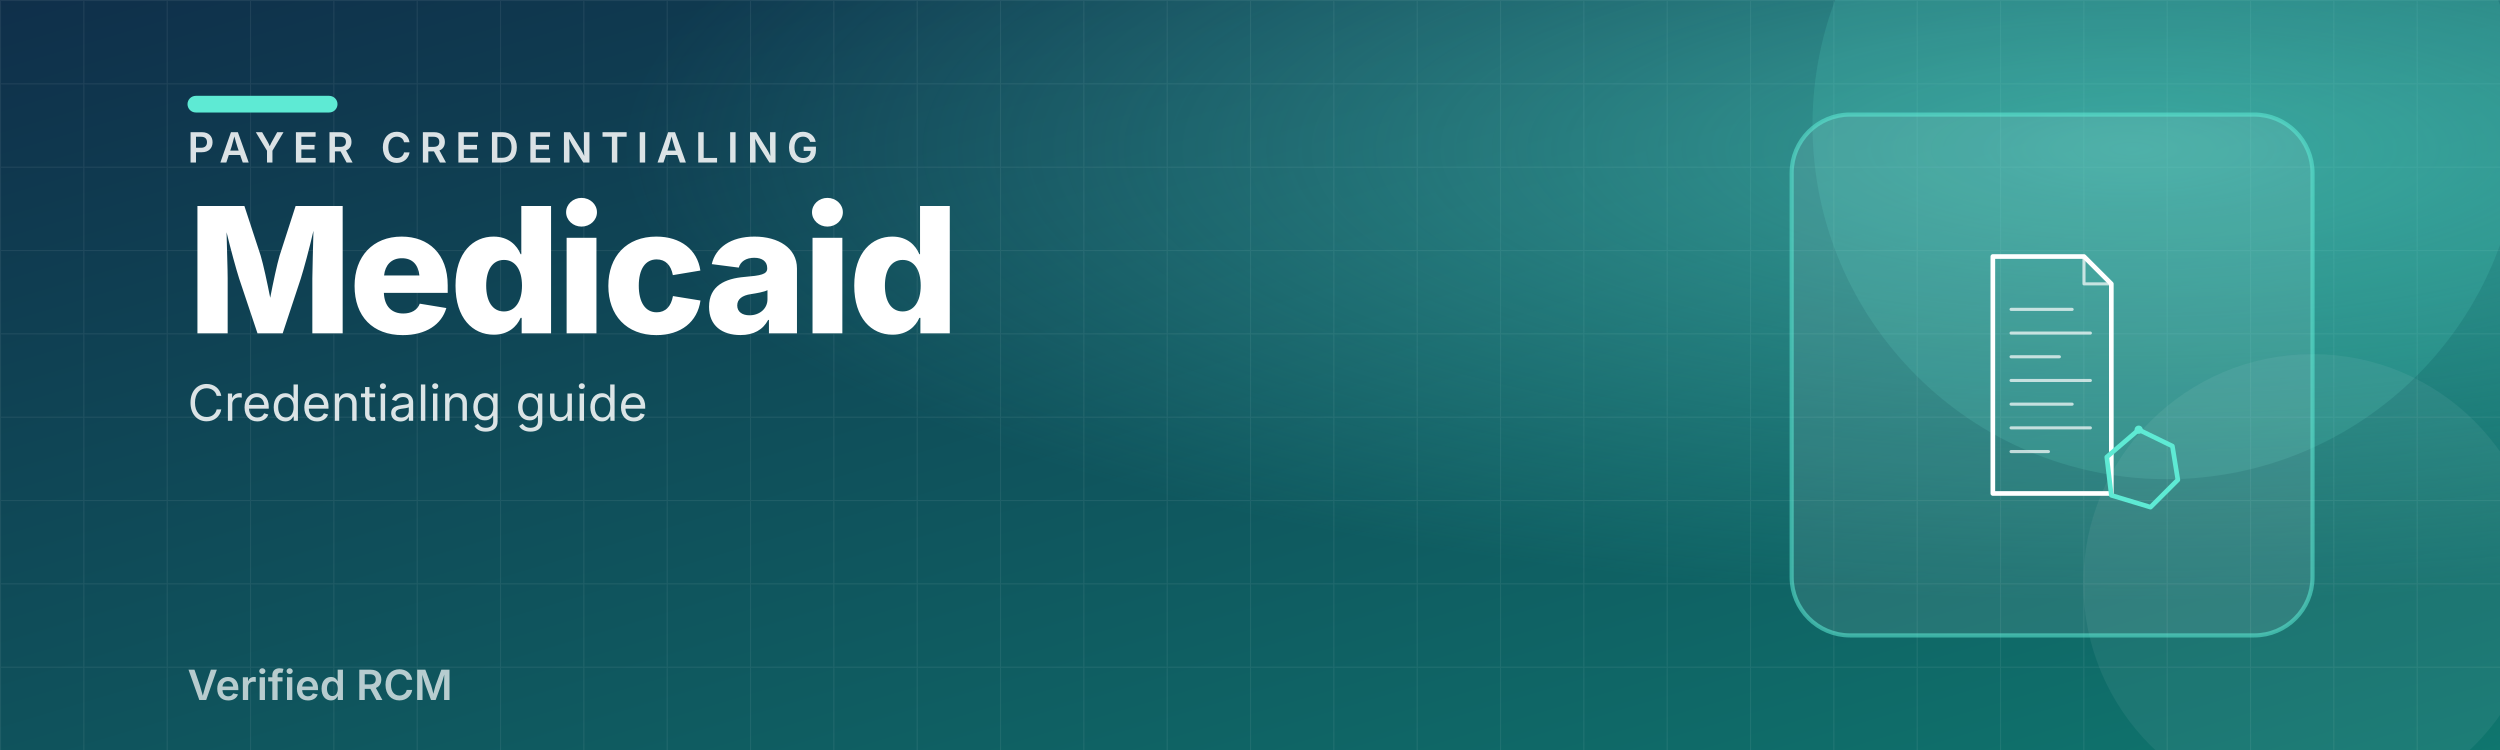
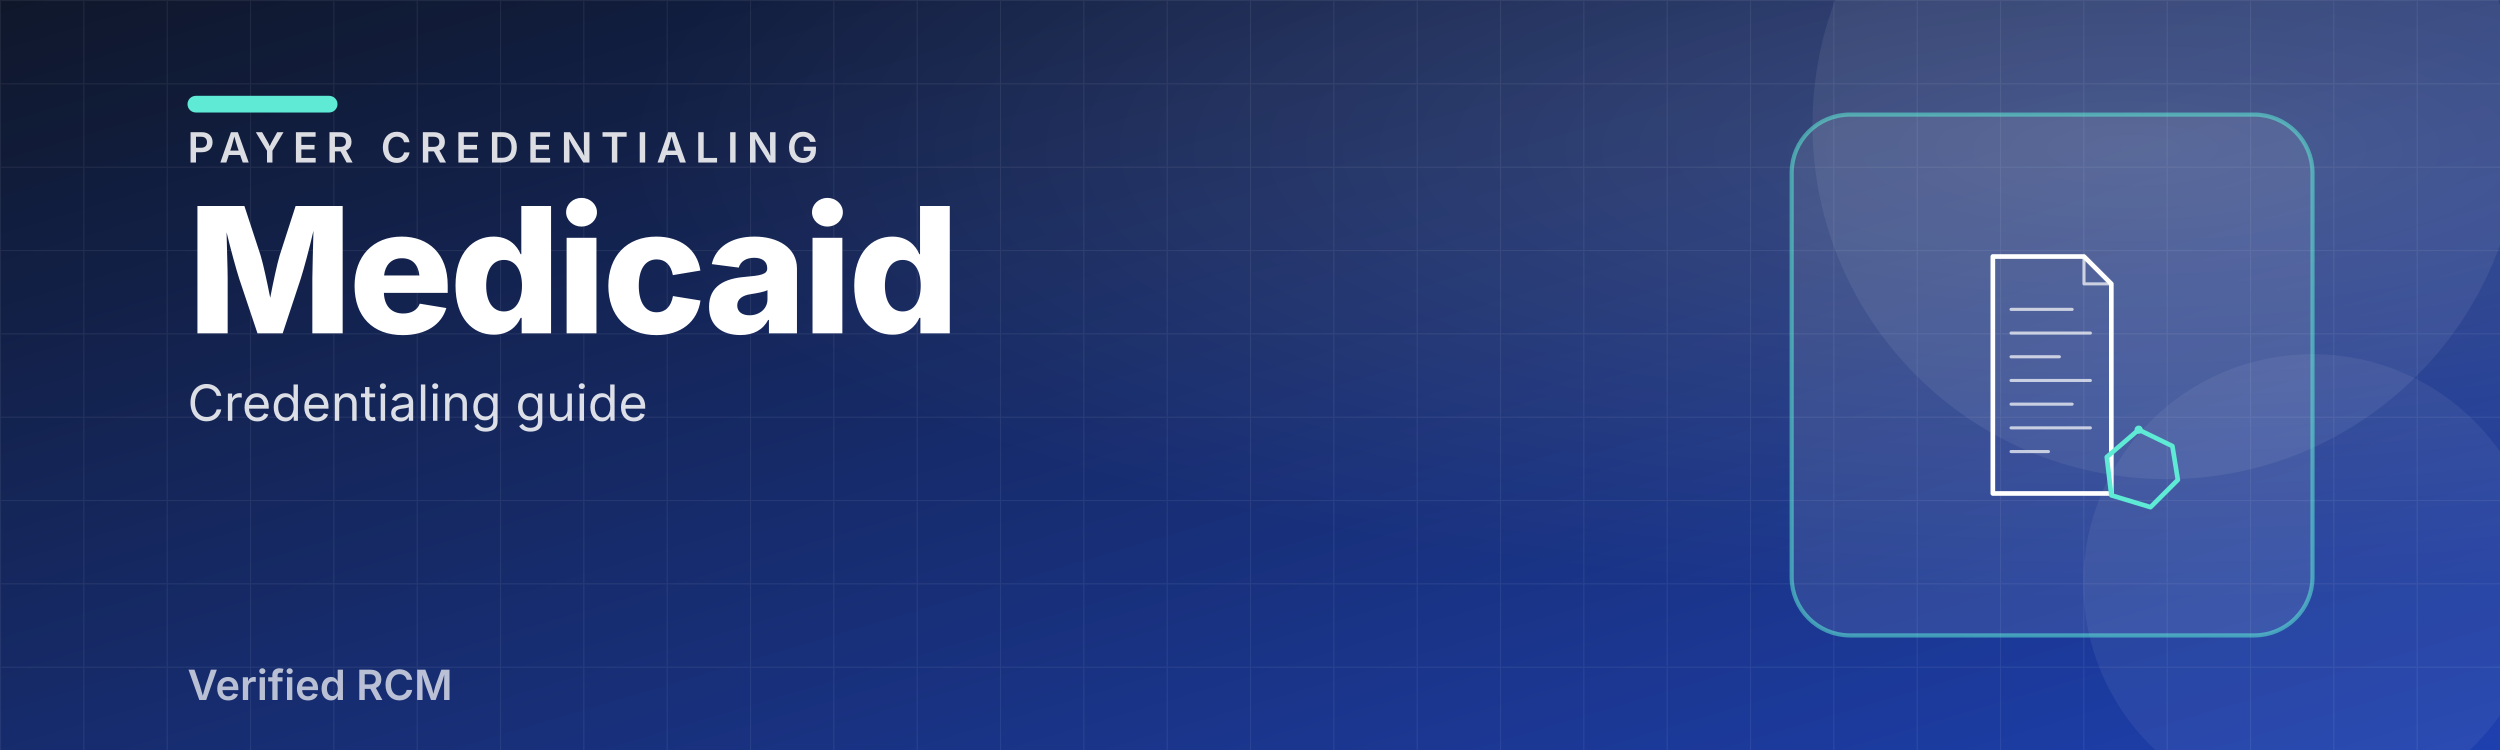
<svg xmlns="http://www.w3.org/2000/svg" width="1200" height="360" viewBox="0 0 1200 360" role="img" aria-label="Medicaid, Credentialing guide">
  <defs>
    <linearGradient id="bgcredentialingmedicaid" x1="0" y1="0" x2="1" y2="1">
-       <stop offset="0" stop-color="#0f2f4a" />
-       <stop offset="1" stop-color="#0f766e" />
+       <stop offset="0" stop-color="#0f172a" />
+       <stop offset="1" stop-color="#1e40af" />
    </linearGradient>
    <radialGradient id="glcredentialingmedicaid" cx="0.85" cy="0.2" r="0.6">
-       <stop offset="0" stop-color="#5eead4" stop-opacity="0.5" />
-       <stop offset="1" stop-color="#5eead4" stop-opacity="0" />
+       <stop offset="0" stop-color="#ffffff" stop-opacity="0.16" />
+       <stop offset="1" stop-color="#ffffff" stop-opacity="0" />
    </radialGradient>
    <pattern id="grcredentialingmedicaid" width="40" height="40" patternUnits="userSpaceOnUse">
      <path d="M40 0H0V40" fill="none" stroke="#ffffff" stroke-opacity="0.07" stroke-width="1" />
    </pattern>
    <clipPath id="cpcredentialingmedicaid">
      <rect x="860" y="55" width="250" height="250" rx="28" />
    </clipPath>
  </defs>
  <rect width="1200" height="360" fill="url(#bgcredentialingmedicaid)" />
  <rect width="1200" height="360" fill="url(#grcredentialingmedicaid)" />
  <rect width="1200" height="360" fill="url(#glcredentialingmedicaid)" />
-   <circle cx="1040" cy="60" r="170" fill="#5eead4" fill-opacity="0.14" />
+   <circle cx="1040" cy="60" r="170" fill="#ffffff" fill-opacity="0.07" />
  <circle cx="1110" cy="280" r="110" fill="#ffffff" fill-opacity="0.06" />
  <rect x="860" y="55" width="250" height="250" rx="28" fill="#ffffff" fill-opacity="0.09" stroke="#5eead4" stroke-opacity="0.55" stroke-width="2" />
  <g clip-path="url(#cpcredentialingmedicaid)">
    <g transform="translate(880 75) scale(0.4375)">
      <path d="M175,110 L275,110 L305,140 L305,370 L175,370 Z" fill="none" stroke="#ffffff" stroke-width="5.10" stroke-linecap="round" stroke-linejoin="round" />
      <path d="M275,110 L275,140 L305,140" fill="none" stroke="#ffffff" stroke-opacity=".7" stroke-width="3.40" stroke-linecap="round" stroke-linejoin="round" />
      <path d="M195,168 L262,168" fill="none" stroke="#ffffff" stroke-opacity=".7" stroke-width="3.40" stroke-linecap="round" stroke-linejoin="round" />
      <path d="M195,194 L282,194" fill="none" stroke="#ffffff" stroke-opacity=".7" stroke-width="3.40" stroke-linecap="round" stroke-linejoin="round" />
      <path d="M195,220 L248,220" fill="none" stroke="#ffffff" stroke-opacity=".7" stroke-width="3.40" stroke-linecap="round" stroke-linejoin="round" />
      <path d="M195,246 L282,246" fill="none" stroke="#ffffff" stroke-opacity=".7" stroke-width="3.40" stroke-linecap="round" stroke-linejoin="round" />
      <path d="M195,272 L262,272" fill="none" stroke="#ffffff" stroke-opacity=".7" stroke-width="3.40" stroke-linecap="round" stroke-linejoin="round" />
      <path d="M195,298 L282,298" fill="none" stroke="#ffffff" stroke-opacity=".7" stroke-width="3.40" stroke-linecap="round" stroke-linejoin="round" />
      <path d="M195,324 L236,324" fill="none" stroke="#ffffff" stroke-opacity=".7" stroke-width="3.40" stroke-linecap="round" stroke-linejoin="round" />
      <path d="M335,300 L372,318 L378,355 L348,385 L305,372 L300,330 Z" fill="none" stroke="#5eead4" stroke-width="5.10" stroke-linecap="round" stroke-linejoin="round" />
      <circle cx="335" cy="300" r="4.5" fill="#5eead4" />
    </g>
  </g>
  <rect x="90" y="46" width="72" height="8" rx="4" fill="#5eead4" />
  <text x="90" y="78" font-family="Inter, 'Segoe UI', Helvetica, Arial, sans-serif" font-size="20" font-weight="600" fill="#ffffff" fill-opacity="0.85" letter-spacing="4">PAYER CREDENTIALING</text>
  <text x="90" y="160" font-family="Inter, 'Segoe UI', Helvetica, Arial, sans-serif" font-size="84" font-weight="800" fill="#ffffff" letter-spacing="-2">Medicaid</text>
  <text x="90" y="202" font-family="Inter, 'Segoe UI', Helvetica, Arial, sans-serif" font-size="24" fill="#ffffff" fill-opacity="0.85">Credentialing guide</text>
  <text x="90" y="336" font-family="Inter, 'Segoe UI', Helvetica, Arial, sans-serif" font-size="20" font-weight="600" fill="#ffffff" fill-opacity="0.7">Verified RCM</text>
</svg>
